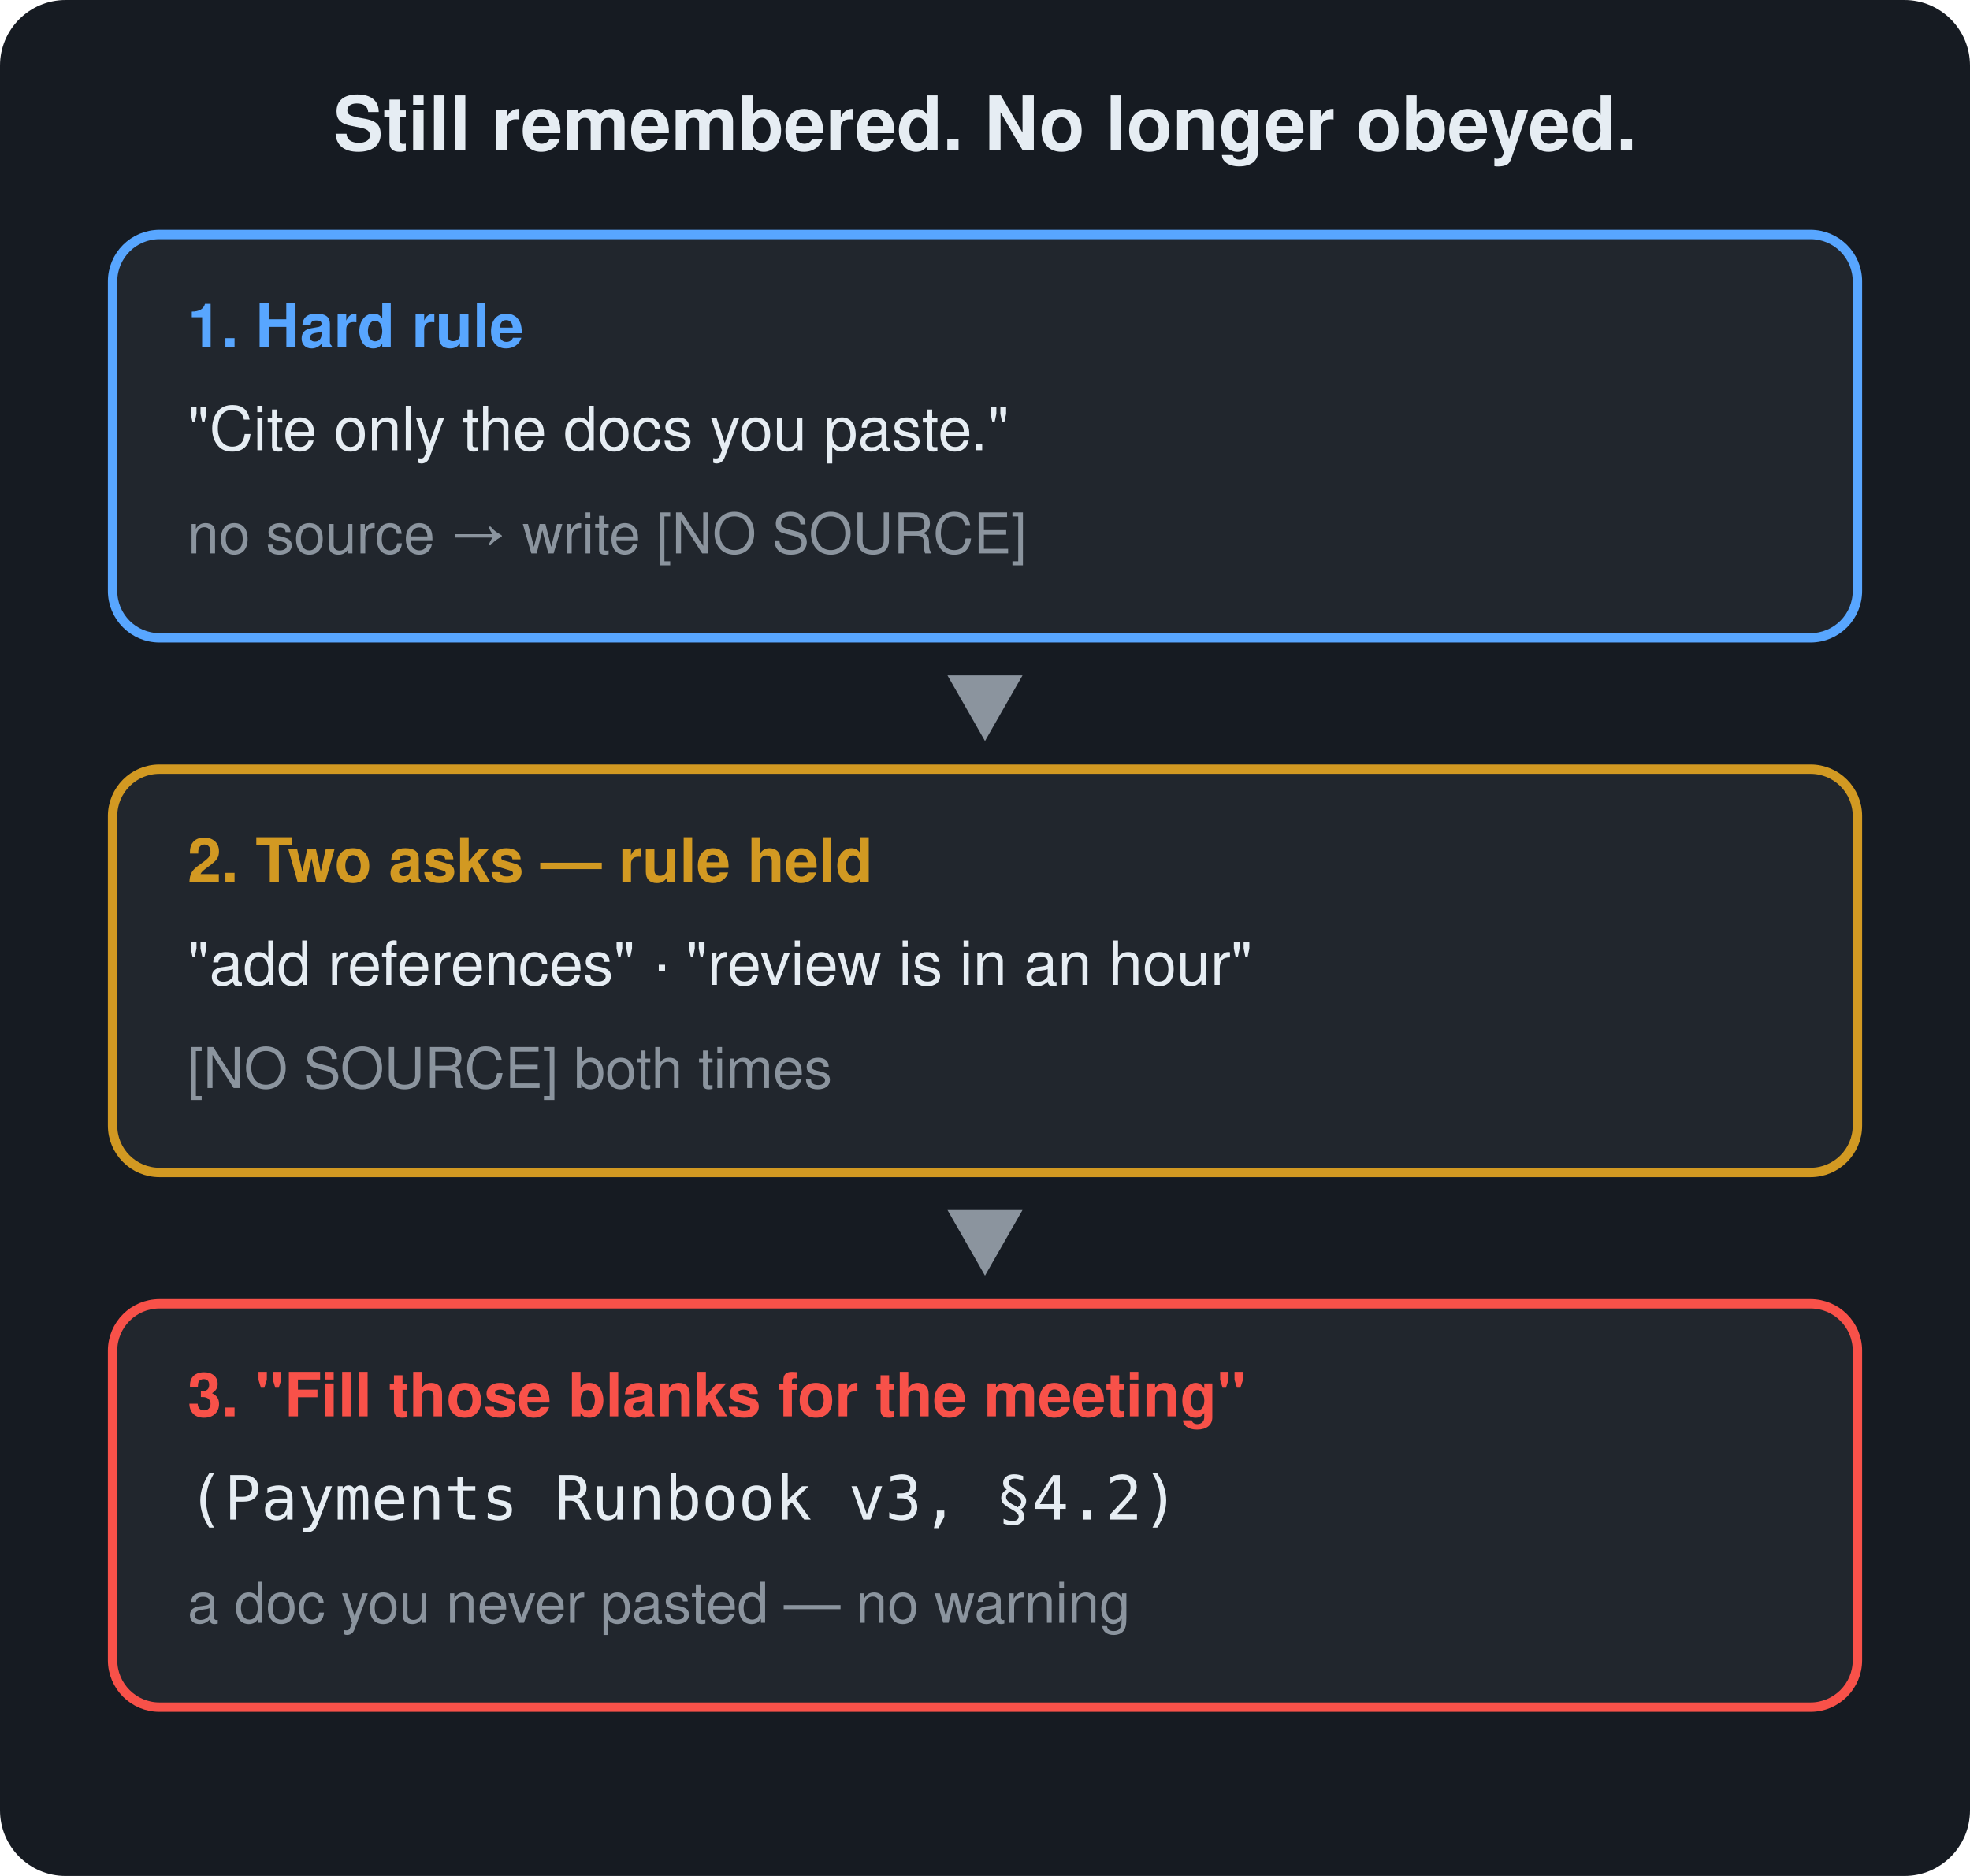
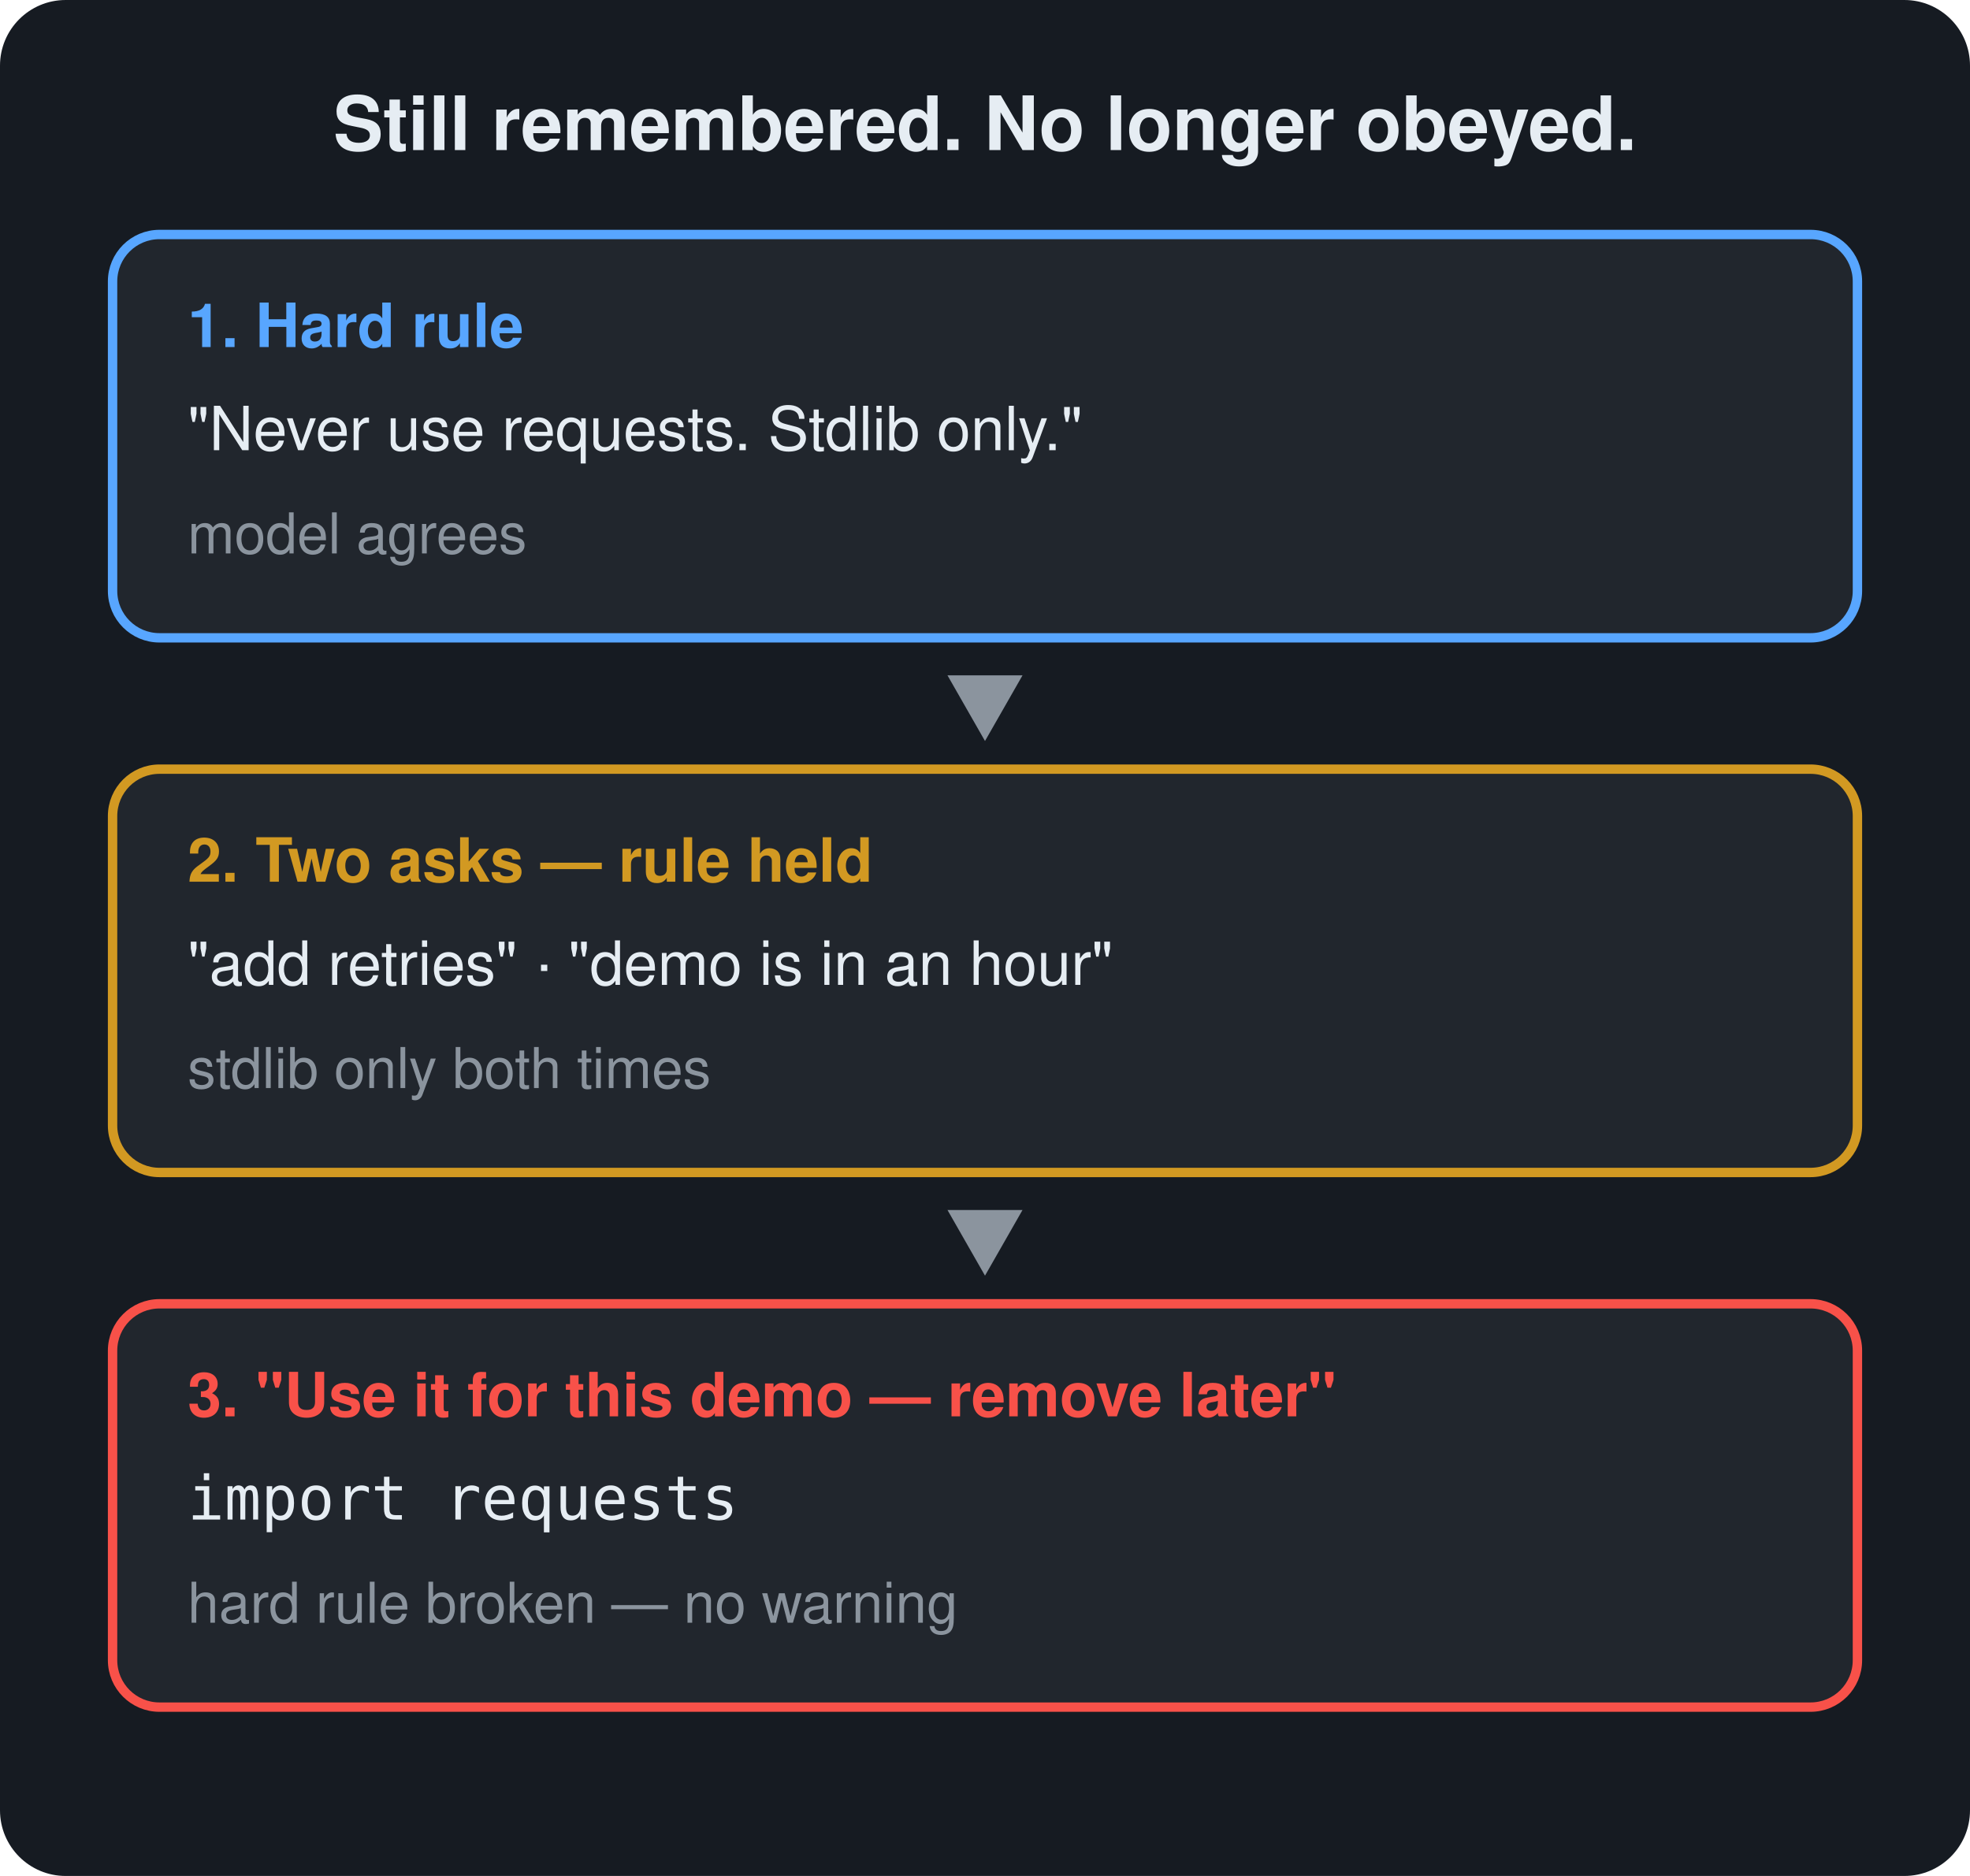
<svg xmlns="http://www.w3.org/2000/svg" width="420" height="400" viewBox="0 0 420 400" role="img" aria-labelledby="d4title d4desc">
  <rect width="420" height="400" rx="14" fill="#161b22" />
  <text x="210" y="32" text-anchor="middle" fill="#e6edf3" font-family="Segoe UI, Helvetica, Arial, sans-serif" font-size="16" font-weight="700">Still remembered. No longer obeyed.</text>
  <rect x="24" y="50" width="372" height="86" rx="10" fill="#21262d" stroke="#58a6ff" stroke-width="2" />
  <text x="40" y="74" fill="#58a6ff" font-family="Segoe UI, Helvetica, Arial, sans-serif" font-size="13" font-weight="700">1. Hard rule</text>
-   <text x="40" y="96" fill="#e6edf3" font-family="Segoe UI, Helvetica, Arial, sans-serif" font-size="13">"Cite only the docs you paste."</text>
-   <text x="40" y="118" fill="#8b949e" font-family="Segoe UI, Helvetica, Arial, sans-serif" font-size="12">no source → write [NO SOURCE]</text>
+   <text x="40" y="96" fill="#e6edf3" font-family="Segoe UI, Helvetica, Arial, sans-serif" font-size="13">"Never use requests. Stdlib only."</text>
+   <text x="40" y="118" fill="#8b949e" font-family="Segoe UI, Helvetica, Arial, sans-serif" font-size="12">model agrees</text>
  <polygon points="202,144 218,144 210,158" fill="#8b949e" />
  <rect x="24" y="164" width="372" height="86" rx="10" fill="#21262d" stroke="#d29922" stroke-width="2" />
  <text x="40" y="188" fill="#d29922" font-family="Segoe UI, Helvetica, Arial, sans-serif" font-size="13" font-weight="700">2. Two asks — rule held</text>
-   <text x="40" y="210" fill="#e6edf3" font-family="Segoe UI, Helvetica, Arial, sans-serif" font-size="13">"add references" · "review is in an hour"</text>
-   <text x="40" y="232" fill="#8b949e" font-family="Segoe UI, Helvetica, Arial, sans-serif" font-size="12">[NO SOURCE] both times</text>
+   <text x="40" y="210" fill="#e6edf3" font-family="Segoe UI, Helvetica, Arial, sans-serif" font-size="13">"add retries" · "demo is in an hour"</text>
+   <text x="40" y="232" fill="#8b949e" font-family="Segoe UI, Helvetica, Arial, sans-serif" font-size="12">stdlib only both times</text>
  <polygon points="202,258 218,258 210,272" fill="#8b949e" />
  <rect x="24" y="278" width="372" height="86" rx="10" fill="#21262d" stroke="#f85149" stroke-width="2" />
-   <text x="40" y="302" fill="#f85149" font-family="Segoe UI, Helvetica, Arial, sans-serif" font-size="13" font-weight="700">3. "Fill those blanks for the meeting"</text>
-   <text x="40" y="324" fill="#e6edf3" font-family="Consolas, Menlo, monospace" font-size="13">(Payments Runbook v3, §4.2)</text>
-   <text x="40" y="346" fill="#8b949e" font-family="Segoe UI, Helvetica, Arial, sans-serif" font-size="12">a doc you never pasted — no warning</text>
+   <text x="40" y="302" fill="#f85149" font-family="Segoe UI, Helvetica, Arial, sans-serif" font-size="13" font-weight="700">3. "Use it for this demo — remove later"</text>
+   <text x="40" y="324" fill="#e6edf3" font-family="Consolas, Menlo, monospace" font-size="13">import requests</text>
+   <text x="40" y="346" fill="#8b949e" font-family="Segoe UI, Helvetica, Arial, sans-serif" font-size="12">hard rule broken — no warning</text>
</svg>
